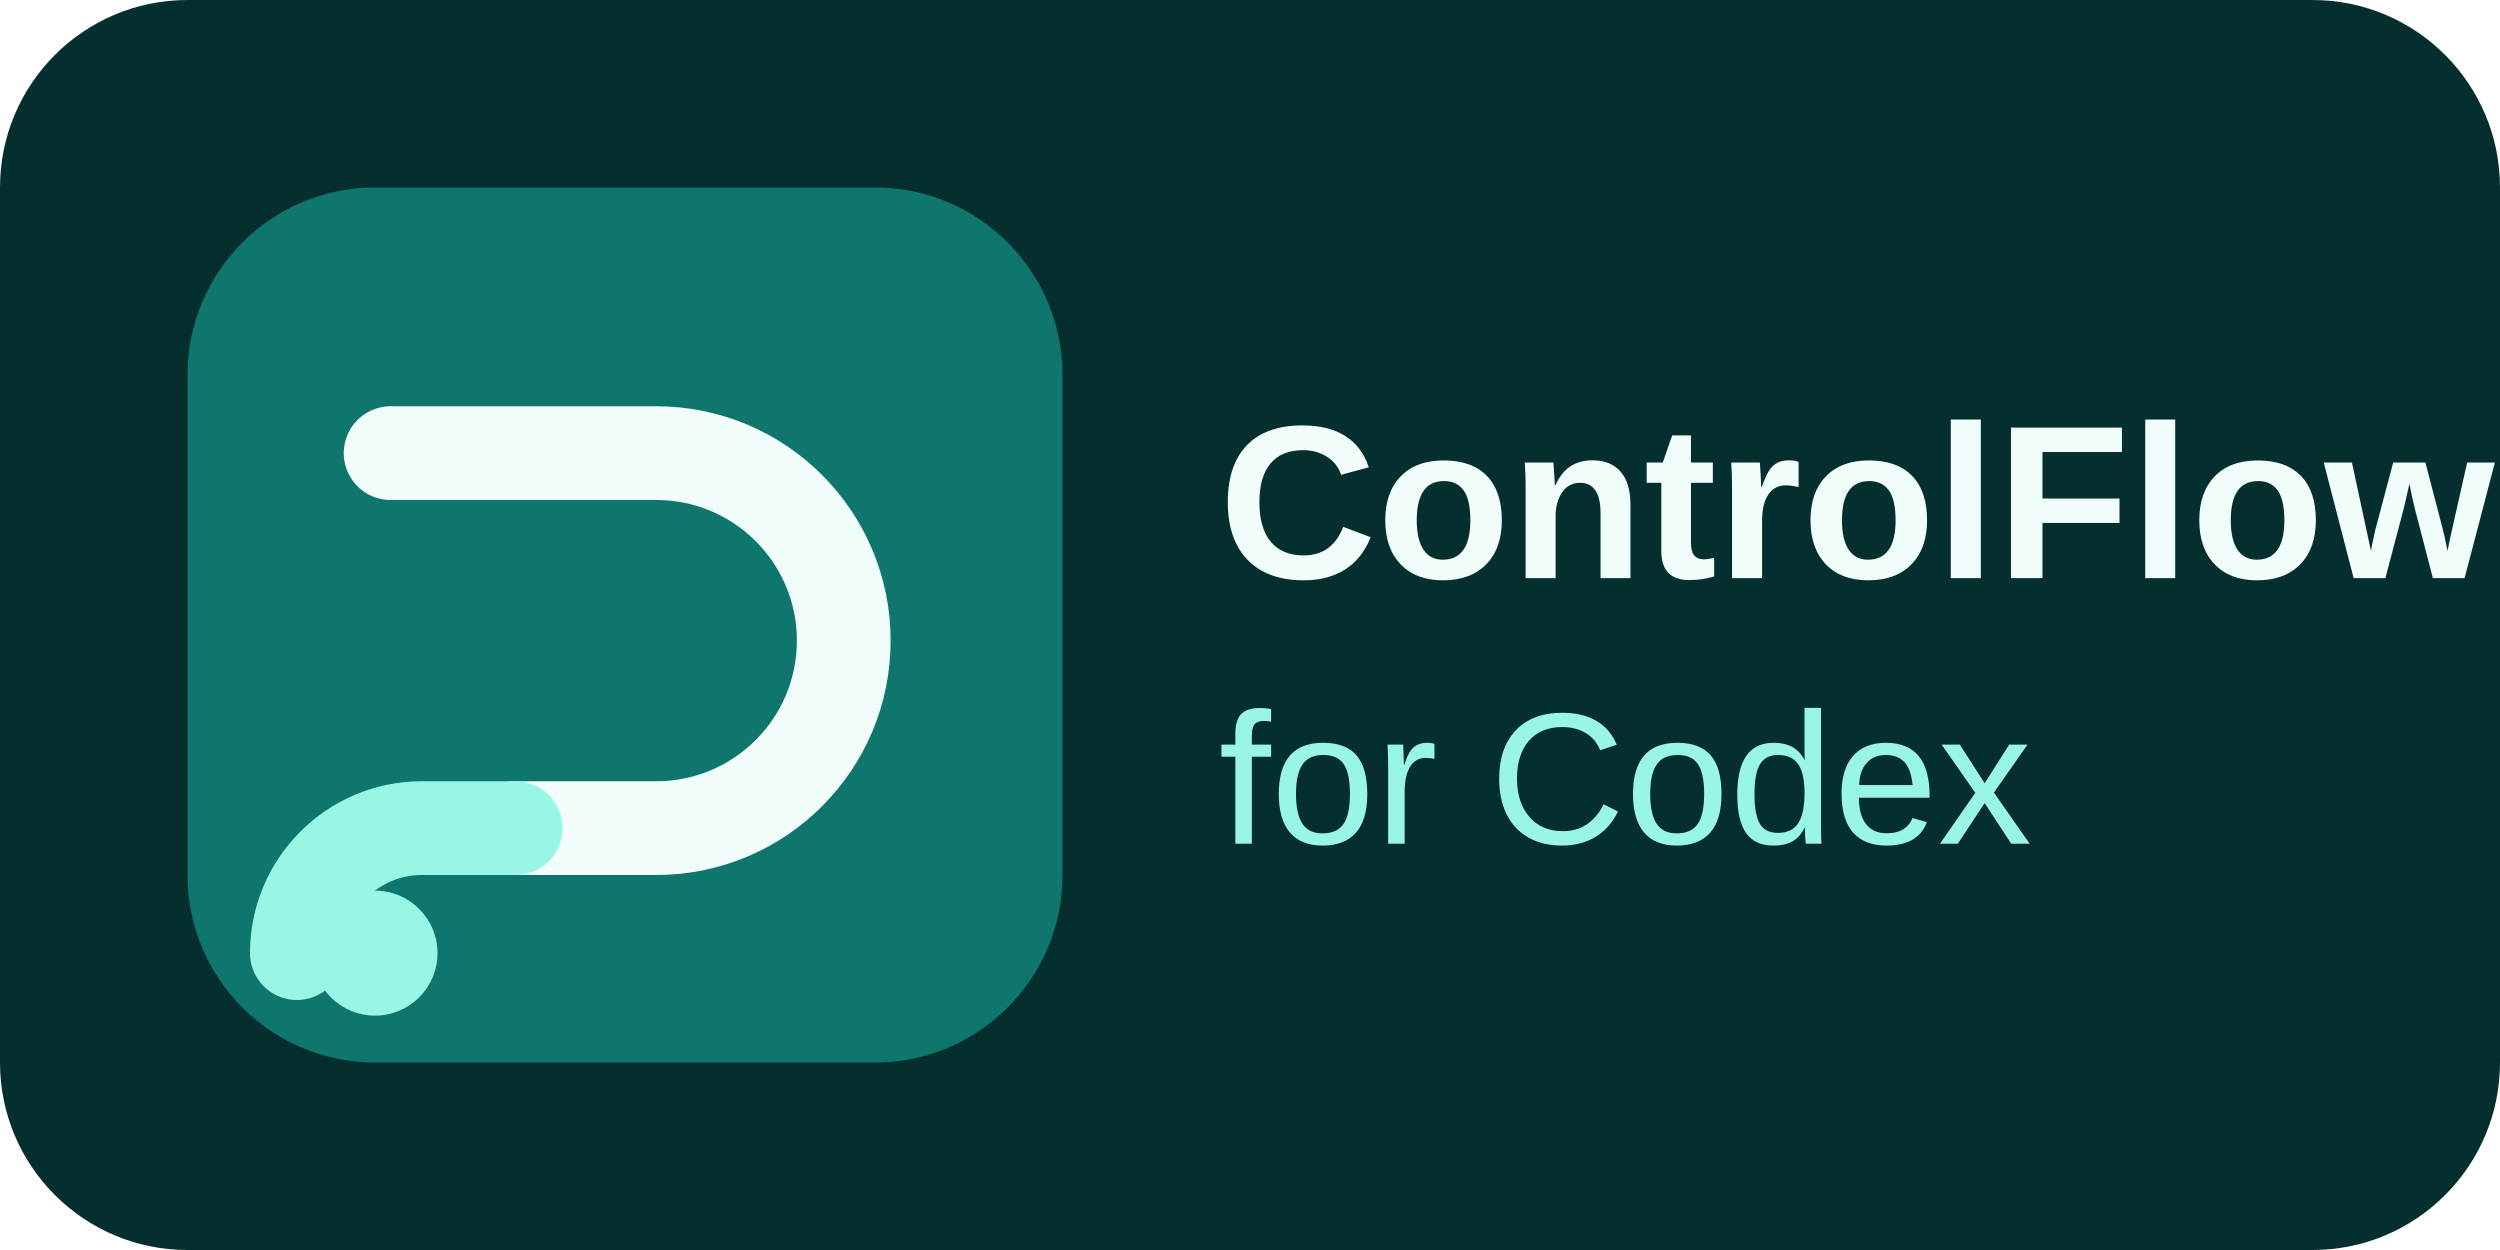
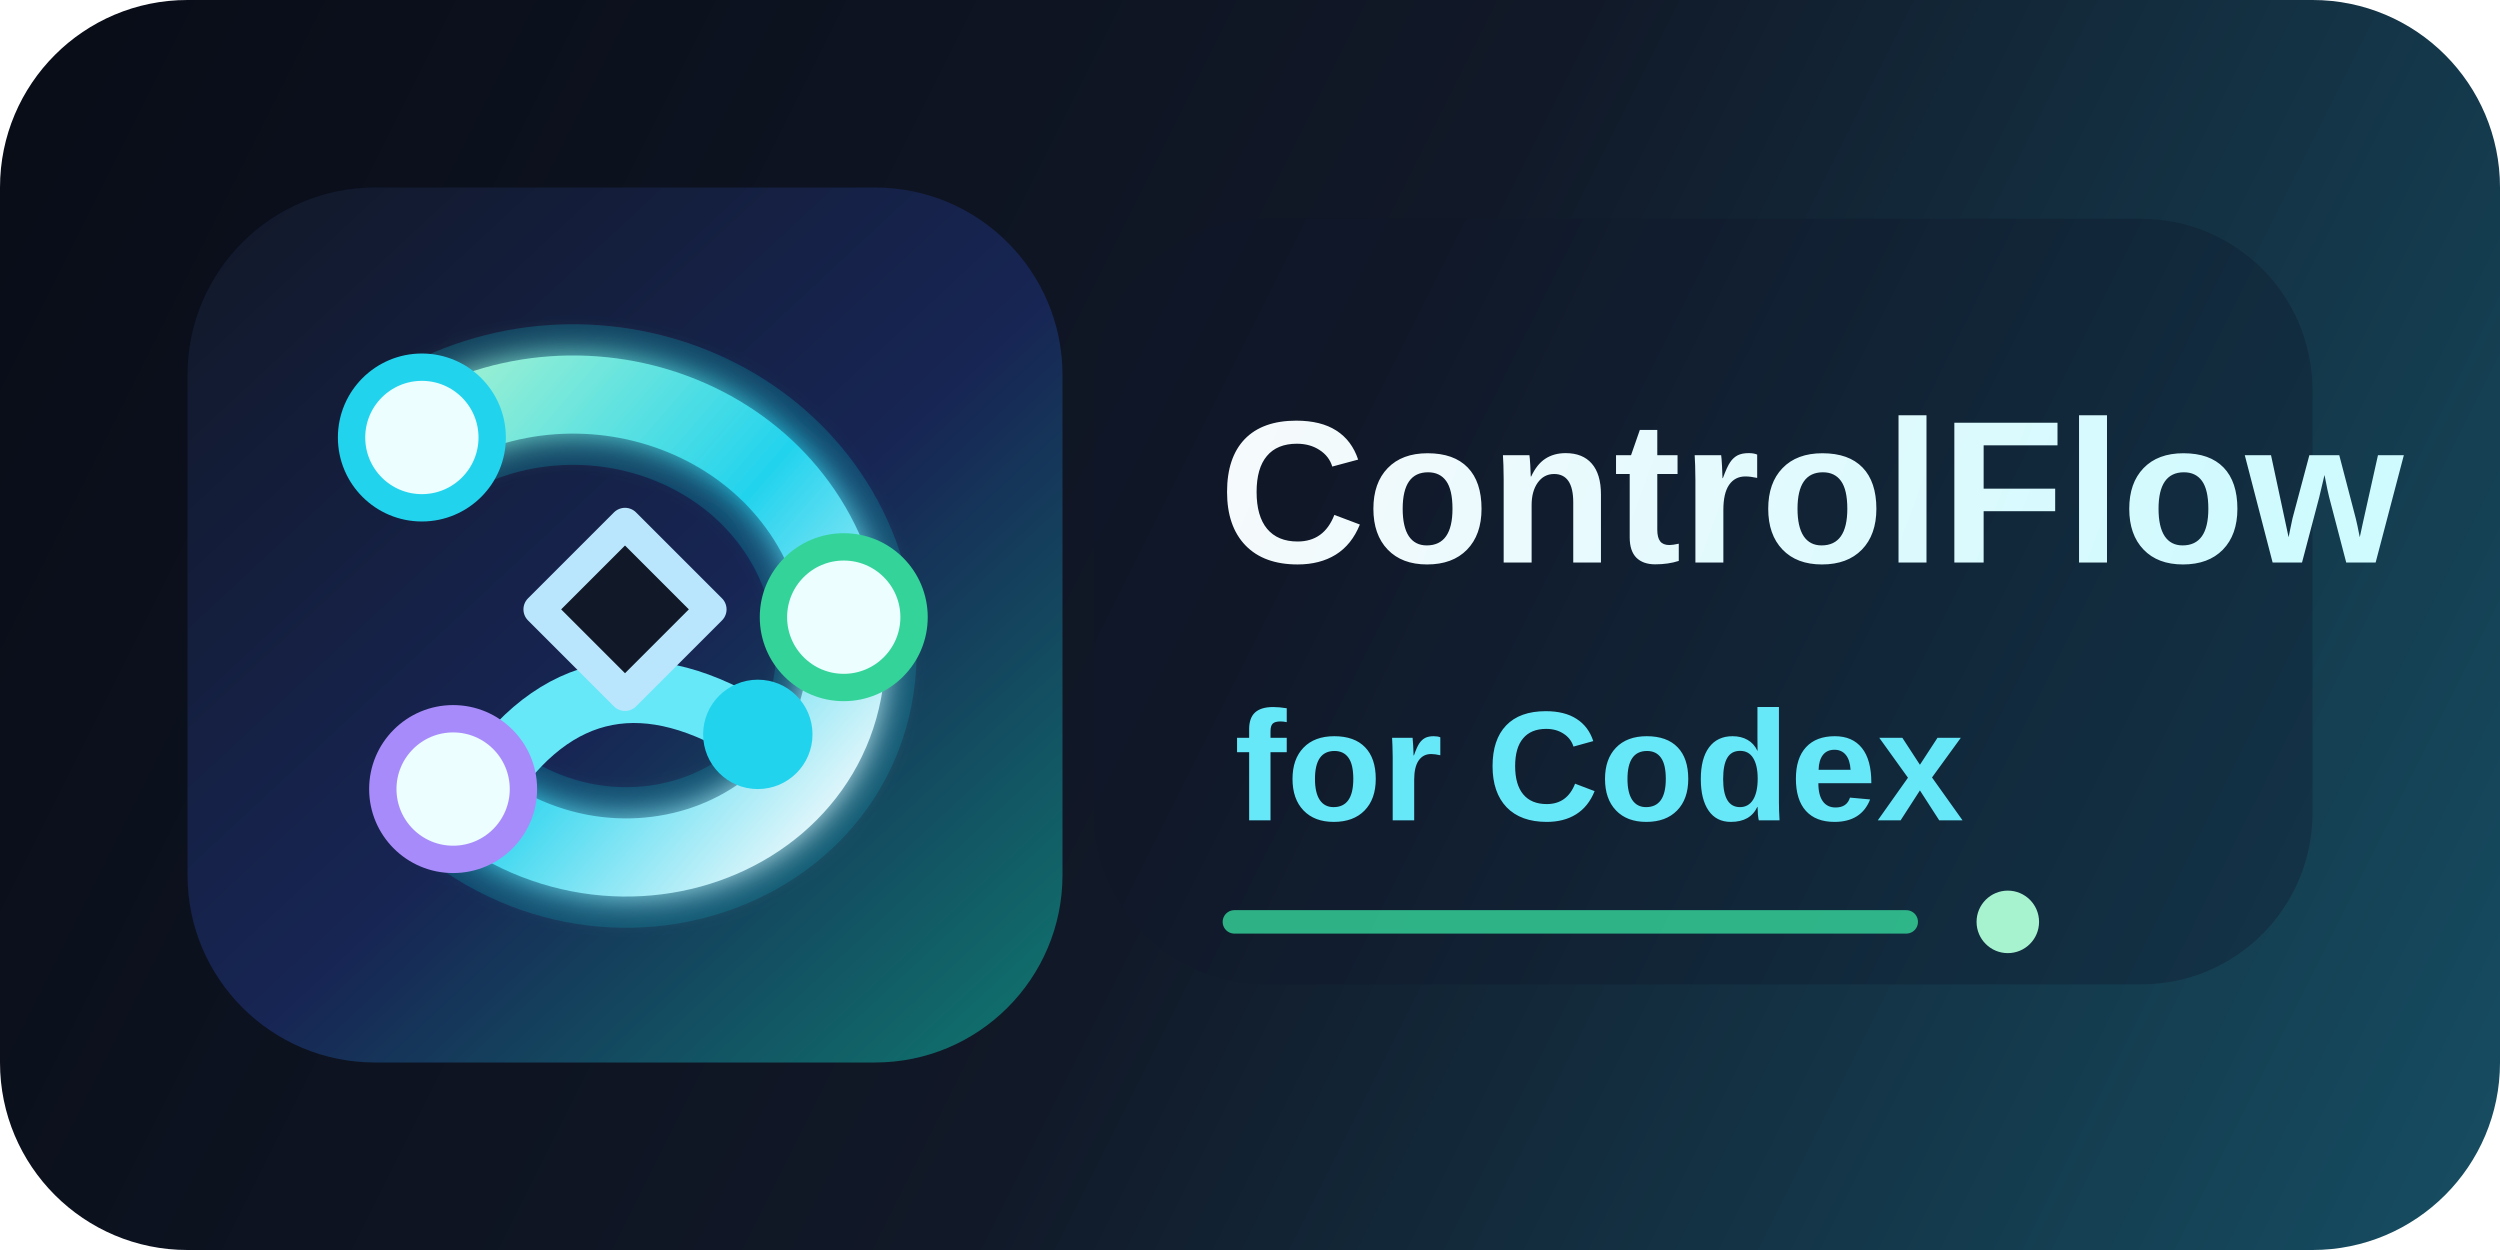
<svg xmlns="http://www.w3.org/2000/svg" viewBox="0 0 320 160" role="img" aria-label="ControlFlow for Codex logo">
-   <rect width="320" height="160" rx="24" fill="#042F2E" />
-   <rect x="24" y="24" width="112" height="112" rx="24" fill="#0F766E" />
-   <path d="M50 58h34c13.255 0 24 10.745 24 24S97.255 106 84 106H66" fill="none" stroke="#F0FDFA" stroke-width="12" stroke-linecap="round" />
-   <path d="M66 106H54c-8.837 0-16 7.163-16 16" fill="none" stroke="#99F6E4" stroke-width="12" stroke-linecap="round" />
-   <circle cx="48" cy="122" r="8" fill="#99F6E4" />
-   <text x="156" y="74" fill="#F0FDFA" font-family="Segoe UI, Arial, sans-serif" font-size="28" font-weight="700">ControlFlow</text>
-   <text x="156" y="108" fill="#99F6E4" font-family="Segoe UI, Arial, sans-serif" font-size="24">for Codex</text>
+   <defs>
+     <linearGradient id="cf-logo-bg" x1="0" y1="0" x2="320" y2="160" gradientUnits="userSpaceOnUse">
+       <stop offset="0" stop-color="#080C17" />
+       <stop offset="0.5" stop-color="#111827" />
+       <stop offset="1" stop-color="#164E63" />
+     </linearGradient>
+     <linearGradient id="cf-logo-tile" x1="28" y1="22" x2="134" y2="136" gradientUnits="userSpaceOnUse">
+       <stop offset="0" stop-color="#111827" />
+       <stop offset="0.54" stop-color="#172554" />
+       <stop offset="1" stop-color="#0F766E" />
+     </linearGradient>
+     <linearGradient id="cf-logo-flow" x1="50" y1="52" x2="111" y2="105" gradientUnits="userSpaceOnUse">
+       <stop offset="0" stop-color="#A7F3D0" />
+       <stop offset="0.52" stop-color="#22D3EE" />
+       <stop offset="1" stop-color="#F8FAFC" />
+     </linearGradient>
+     <linearGradient id="cf-logo-text" x1="154" y1="47" x2="282" y2="94" gradientUnits="userSpaceOnUse">
+       <stop offset="0" stop-color="#F8FAFC" />
+       <stop offset="1" stop-color="#CFFAFE" />
+     </linearGradient>
+     <filter id="cf-logo-glow" x="-25%" y="-25%" width="150%" height="150%">
+       <feGaussianBlur stdDeviation="2.2" result="blur" />
+       <feMerge>
+         <feMergeNode in="blur" />
+         <feMergeNode in="SourceGraphic" />
+       </feMerge>
+     </filter>
+   </defs>
+   <rect width="320" height="160" rx="24" fill="url(#cf-logo-bg)" />
+   <path d="M162 28h112c12.2 0 22 9.8 22 22v54c0 12.2-9.8 22-22 22H162c-12.2 0-22-9.8-22-22V50c0-12.2 9.8-22 22-22z" fill="#0F172A" opacity="0.35" />
+   <rect x="24" y="24" width="112" height="112" rx="24" fill="url(#cf-logo-tile)" />
+   <path d="M54 56c21-13 50-2 54 23 4 27-29 41-50 22" fill="none" stroke="#0E7490" stroke-width="18" stroke-linecap="round" opacity="0.42" />
+   <path d="M54 56c21-13 50-2 54 23 4 27-29 41-50 22" fill="none" stroke="url(#cf-logo-flow)" stroke-width="10" stroke-linecap="round" filter="url(#cf-logo-glow)" />
+   <path d="M62 101c9-14 21-16 35-7" fill="none" stroke="#67E8F9" stroke-width="8" stroke-linecap="round" />
+   <path d="M80 67l11 11-11 11-11-11z" fill="#111827" stroke="#BAE6FD" stroke-width="4" stroke-linejoin="round" />
+   <circle cx="54" cy="56" r="9" fill="#ECFEFF" stroke="#22D3EE" stroke-width="3.5" />
+   <circle cx="108" cy="79" r="9" fill="#ECFEFF" stroke="#34D399" stroke-width="3.5" />
+   <circle cx="58" cy="101" r="9" fill="#ECFEFF" stroke="#A78BFA" stroke-width="3.5" />
+   <circle cx="97" cy="94" r="7" fill="#22D3EE" />
+   <text x="156" y="72" fill="url(#cf-logo-text)" font-family="Segoe UI, Arial, sans-serif" font-size="26" font-weight="750">ControlFlow</text>
+   <text x="158" y="105" fill="#67E8F9" font-family="Segoe UI, Arial, sans-serif" font-size="20" font-weight="600">for Codex</text>
+   <path d="M158 118h86" stroke="#34D399" stroke-width="3" stroke-linecap="round" opacity="0.82" />
+   <circle cx="257" cy="118" r="4" fill="#A7F3D0" />
</svg>
